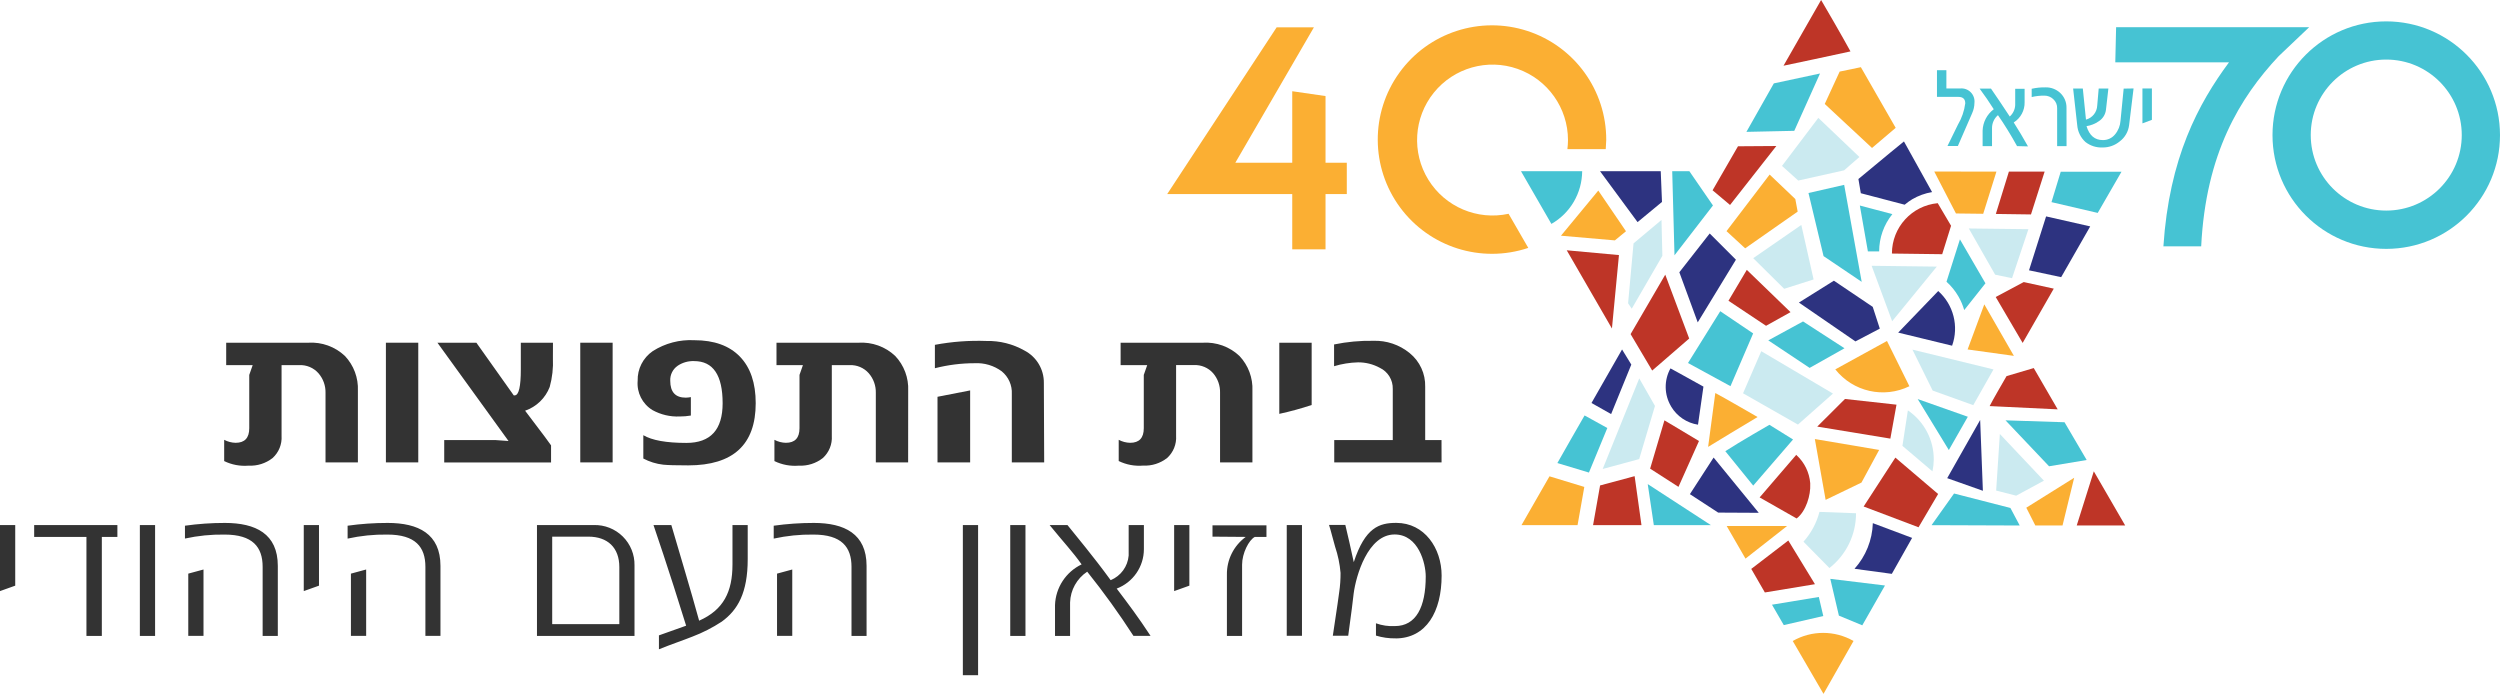
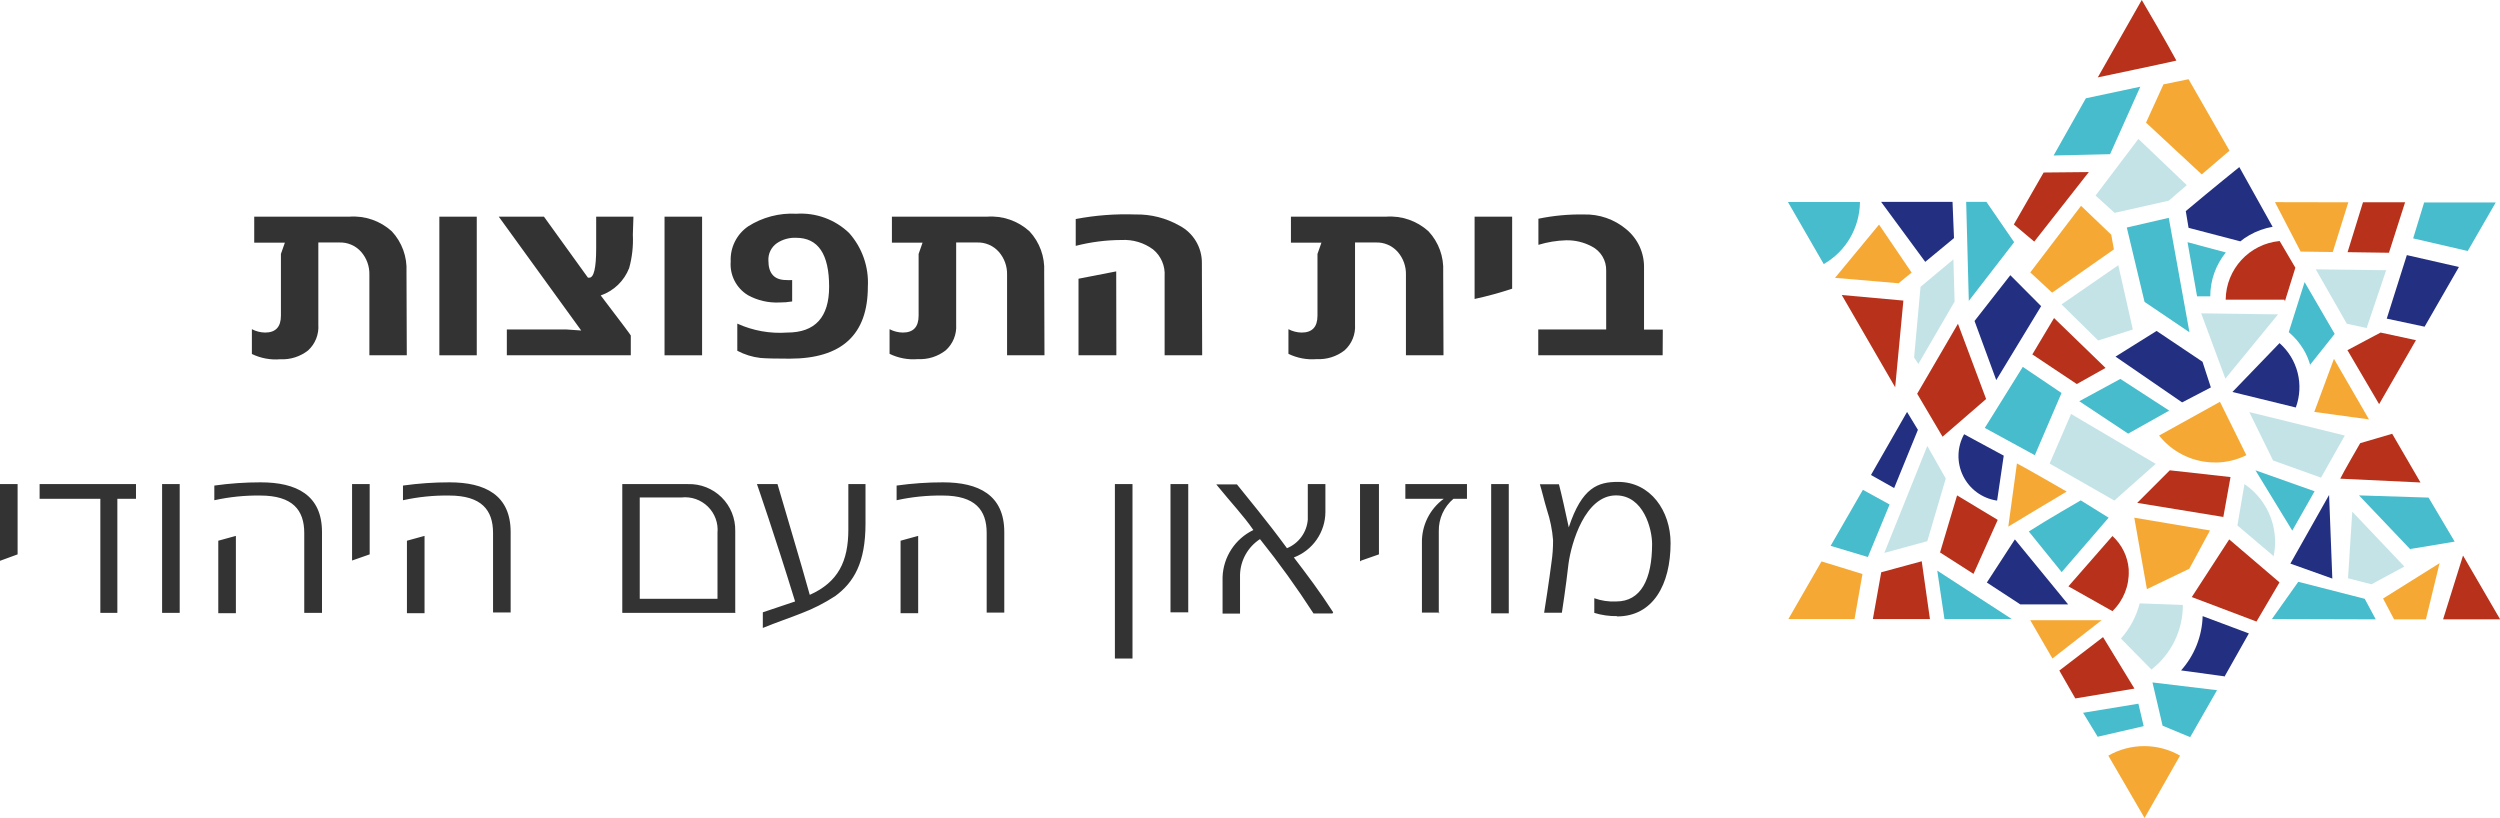
- <svg xmlns="http://www.w3.org/2000/svg" viewBox="0 0 459.57 127.56">
+ <svg xmlns="http://www.w3.org/2000/svg" viewBox="0 0 170.42 55.76">
  <g id="Layer_2" data-name="Layer 2">
-     <g id="Layer_1-2" data-name="Layer 1">
-       <path d="M438.66,38.71a13.88,13.88,0,1,1,13.88-13.88,13.88,13.88,0,0,1-13.88,13.88m0-34.78a20.91,20.91,0,1,0,20.91,20.9,20.93,20.93,0,0,0-20.91-20.9" style="fill:#46c3d3" />
-       <path d="M277.32,39.3a13.87,13.87,0,1,1,10.92-13.55,14.08,14.08,0,0,1-.11,1.67h7.05c0-.55.09-1.11.09-1.68a21,21,0,1,0-14.33,19.83Z" style="fill:#fbaf33" />
-       <path d="M329.56,117.84l5.65,9.71,5.52-9.72a11.23,11.23,0,0,0-11.17,0" style="fill:#fbaf33" />
-       <path d="M290.84,31.47H279.6l5.59,9.69a11.19,11.19,0,0,0,4.11-4.06,11.32,11.32,0,0,0,1.55-5.63" style="fill:#46c3d3" />
-       <polygon points="300.49 87.53 294.14 89.24 292.85 96.53 301.75 96.54 300.49 87.53" style="fill:#be3527" />
-       <polygon points="288.01 46.01 297.61 46.89 296.32 60.39 288.01 46.01" style="fill:#be3527" />
-       <polygon points="284.84 87.56 279.69 96.54 290 96.53 291.24 89.51 284.84 87.56" style="fill:#fbaf33" />
-       <path d="M334.77,0l-6.91,12.08s11-2.32,12.31-2.63c0,0-1.84-3.38-5.4-9.45" style="fill:#be3527" />
-       <polygon points="299.88 67.02 298.18 64.24 292.56 74.08 296.17 76.12 299.88 67.02" style="fill:#2d3380" />
-       <polygon points="372.99 49.69 376.13 39.78 384.24 41.62 378.9 50.95 372.99 49.69" style="fill:#2d3380" />
-       <polygon points="324.43 108.91 333.64 107.39 328.74 99.36 321.93 104.58 324.43 108.91" style="fill:#be3527" />
-       <path d="M320.87,102.69l7.65-6s-1.91,0-11.11,0Z" style="fill:#fbaf33" />
-       <polygon points="366.87 54.6 371.82 63.04 377.54 53.06 372.02 51.85 366.87 54.6" style="fill:#be3527" />
-       <polygon points="336.46 106.41 338.04 113.17 342.34 114.95 346.51 107.63 336.46 106.41" style="fill:#46c3d3" />
-       <polygon points="384.9 86.64 390.67 96.6 381.76 96.6 384.9 86.64" style="fill:#be3527" />
-       <polygon points="334.57 13.51 326.08 15.33 321.04 24.24 329.84 24.05 334.57 13.51" style="fill:#46c3d3" />
-       <path d="M376.7,85.71l6.89-1.15-4.07-6.94-10.85-.35s3.27,3.45,8,8.44" style="fill:#46c3d3" />
-       <polygon points="344.13 27.2 348.48 23.5 342.08 12.35 338.18 13.16 335.44 19.11 344.13 27.2" style="fill:#fbaf33" />
-       <polygon points="366.89 39.33 373.35 39.42 375.86 31.55 369.29 31.55 366.89 39.33" style="fill:#be3527" />
-       <polygon points="366.95 90.18 367.63 79.78 375.73 88.36 370.63 91.12 366.95 90.18" style="fill:#cbeaf0" />
-       <polygon points="322.28 61.29 316.23 57.21 310.3 66.73 318.11 70.99 322.28 61.29" style="fill:#46c3d3" />
-       <path d="M322.29,89.27l7.32-8.48-4.34-2.7s-5.45,3.13-8.11,4.85Z" style="fill:#46c3d3" />
-       <path d="M314,82.15s8-4.87,9.09-5.49c0,0-6.67-3.86-7.77-4.41Z" style="fill:#fbaf33" />
-       <polygon points="306.12 50.49 310.52 62.23 303.72 68.12 299.75 61.42 306.12 50.49" style="fill:#be3527" />
-       <polygon points="322.29 47.46 327.98 53.09 333.39 51.37 331.13 41.35 322.29 47.46" style="fill:#cbeaf0" />
-       <polygon points="342.23 51.81 339.01 33.98 332.45 35.48 335.22 47.08 342.23 51.81" style="fill:#46c3d3" />
-       <polygon points="356.04 49.01 344.06 48.86 347.83 59.05 356.04 49.01" style="fill:#cbeaf0" />
-       <polygon points="364.51 90.22 357.95 87.9 364.01 77.2 364.51 90.22" style="fill:#2d3380" />
-       <polygon points="364.77 55.95 370.21 65.42 361.7 64.24 364.77 55.95" style="fill:#fbaf33" />
-       <polygon points="366.46 67.91 351.56 64.27 355.28 71.8 362.74 74.48 366.46 67.91" style="fill:#cbeaf0" />
-       <polygon points="312.09 59.26 319.11 47.74 314.29 42.92 308.71 50.05 312.09 59.26" style="fill:#2d3380" />
-       <polygon points="307.4 31.47 310.55 31.47 314.89 37.77 307.82 46.93 307.4 31.47" style="fill:#46c3d3" />
-       <polygon points="314.52 96.54 304.02 96.54 302.9 88.99 314.52 96.54" style="fill:#46c3d3" />
-       <polygon points="314.82 34.98 318.03 37.68 326.54 26.84 319.49 26.89 314.82 34.98" style="fill:#be3527" />
-       <polygon points="305.97 77.27 303.34 86.15 308.55 89.5 312.32 81.07 305.97 77.27" style="fill:#be3527" />
-       <path d="M301.33,84.39s2.9-9.71,2.9-9.77l-2.89-5.06-6.72,16.65Z" style="fill:#cbeaf0" />
-       <path d="M327.91,114.91l7.26-1.67c-.41-1.72-.82-3.5-.82-3.5l-8.61,1.42Z" style="fill:#46c3d3" />
-       <path d="M341.19,94.35l-6.72-.25a13.26,13.26,0,0,1-2.94,5.48l4.77,4.84a12.75,12.75,0,0,0,4.89-10.07" style="fill:#cbeaf0" />
-       <path d="M374.15,96.6h5l2.14-8.77-8.8,5.5Z" style="fill:#fbaf33" />
-       <path d="M378.26,75.25l-4.4-7.59-5,1.48s-2.72,4.68-3.11,5.51Z" style="fill:#be3527" />
-       <polygon points="371.28 96.6 369.57 93.38 359.21 90.72 355.07 96.54 371.28 96.6" style="fill:#46c3d3" />
-       <polygon points="356.28 90.81 348.42 84.12 342.59 93.11 352.68 96.93 356.28 90.81" style="fill:#be3527" />
-       <path d="M335.6,91.89l6.59-3.18,3.25-6s-11.82-2-11.82-2Z" style="fill:#fbaf33" />
-       <path d="M330.21,83.6l-6.74,7.84,6.8,3.87C332,94,332.88,91,332.77,89c0-.07,0-.13,0-.19a7.86,7.86,0,0,0-2.55-5.17" style="fill:#be3527" />
-       <path d="M292.09,86.87l3.38-8.19-4.18-2.31s-5,8.7-5,8.75Z" style="fill:#46c3d3" />
-       <path d="M340.92,104.56l6.85.93c.15-.24,3.66-6.48,3.73-6.61l-7.22-2.71a13.16,13.16,0,0,1-3.36,8.38" style="fill:#2d3380" />
-       <polygon points="315.01 84.11 323.31 94.27 315.85 94.23 310.65 90.84 315.01 84.11" style="fill:#2d3380" />
-       <path d="M307.21,74.75a7,7,0,0,0,4.93,3.32l1-7-4.47-2.48-1.59-.87a7,7,0,0,0,.12,7" style="fill:#2d3380" />
-       <polygon points="366.76 50.49 369.87 51.14 372.88 42.13 361.92 42 366.76 50.49" style="fill:#cbeaf0" />
-       <polygon points="341.08 62.76 345.56 60.41 344.26 56.41 337.12 51.6 330.69 55.62 341.08 62.76" style="fill:#2d3380" />
-       <polygon points="325.06 62.57 332.66 67.63 339.07 64.02 331.45 59.09 325.06 62.57" style="fill:#46c3d3" />
-       <path d="M337.38,67.9A11.13,11.13,0,0,0,351,71l-4.12-8.32Z" style="fill:#fbaf33" />
-       <polygon points="339 31.31 330.57 33.19 327.58 30.5 334.26 21.67 341.81 28.86 339 31.31" style="fill:#cbeaf0" />
-       <path d="M348.94,61.14l7.36-7.64a9.27,9.27,0,0,1,2.55,10.05Z" style="fill:#2d3380" />
-       <path d="M360,54.47A11.16,11.16,0,0,1,361.08,57l3.9-4.92L360.29,44l-2.47,7.79A10.89,10.89,0,0,1,360,54.47" style="fill:#46c3d3" />
-       <path d="M347.89,39.37l-6-1.59,1.48,8.43h2.07a10.93,10.93,0,0,1,2.42-6.84" style="fill:#46c3d3" />
-       <polygon points="389.99 31.57 385.62 39.14 377.12 37.16 378.82 31.57 389.99 31.57" style="fill:#46c3d3" />
-       <polygon points="329.15 57.38 324.65 59.89 317.74 55.29 321.11 49.61 329.15 57.38" style="fill:#be3527" />
-       <polygon points="325.31 32.09 317.38 42.49 320.81 45.65 330.46 38.9 330.03 36.59 325.31 32.09" style="fill:#fbaf33" />
-       <polygon points="361.74 76.61 358.25 82.73 352.53 73.36 361.74 76.61" style="fill:#46c3d3" />
-       <path d="M355.24,86.65a11.28,11.28,0,0,0,.24-2.15,10.86,10.86,0,0,0-4.76-9.06l-1,6.52Z" style="fill:#cbeaf0" />
-       <polyline points="323.77 64.56 320.42 72.3 330.51 78.05 336.95 72.35" style="fill:#cbeaf0" />
-       <polygon points="305.52 37.12 305.29 31.47 294.13 31.47 301.03 40.83 305.52 37.12" style="fill:#2d3380" />
-       <polygon points="286.95 43.33 296.86 44.19 298.9 42.51 293.81 35.03 286.95 43.33" style="fill:#fbaf33" />
-       <polygon points="299.96 56.75 305.59 47.03 305.43 40.43 300.29 44.74 299.29 55.75 299.96 56.75" style="fill:#cbeaf0" />
-       <polygon points="347.5 80.63 348.63 74.39 339.16 73.34 334.06 78.42 347.5 80.63" style="fill:#be3527" />
-       <polygon points="355.57 31.53 359.56 39.24 364.57 39.3 367 31.55 355.57 31.53" style="fill:#fbaf33" />
-       <path d="M347.79,46.61l9.24.12,1.63-5.23-2.45-4.15a9.28,9.28,0,0,0-8.42,9.24Z" style="fill:#be3527" />
-       <path d="M341.63,32.92l.44,2.6,8.06,2.11a11.13,11.13,0,0,1,1.39-1,10.76,10.76,0,0,1,3.65-1.32L350,26s-4.05,3.29-8.34,6.88" style="fill:#2d3380" />
-       <path d="M359.91,26.84H358l1.91-3.9A10.38,10.38,0,0,0,361.27,19c0-.79-.42-1.19-1.27-1.19h-3.93V12.91h1.73v3.35h2.56a2.4,2.4,0,0,1,2.6,2.64,4.77,4.77,0,0,1-.42,1.9Z" style="fill:#46c3d3" />
-       <path d="M370.79,26.86c-1.15-2.08-2.33-4-3.51-5.69a3.11,3.11,0,0,0-1.09,2.38v3.31h-1.73V24a5.13,5.13,0,0,1,2.05-3.92c-.78-1.23-1.64-2.5-2.6-3.79H366c.94,1.35,2.09,3.07,3.45,5.13a3,3,0,0,0,1-2.1v-3h1.73l0,2.46a4.27,4.27,0,0,1-2,3.73c.89,1.39,1.76,2.87,2.62,4.4Z" style="fill:#46c3d3" />
-       <path d="M379.89,26.86h-1.73V19.91a2.15,2.15,0,0,0-.71-1.68,2.32,2.32,0,0,0-1.64-.65,9.72,9.72,0,0,0-2.33.26V16.32a10.47,10.47,0,0,1,2.53-.26,3.83,3.83,0,0,1,2.69,1,3.66,3.66,0,0,1,1.18,2.81Z" style="fill:#46c3d3" />
-       <path d="M392.21,16.26,391.39,23a4.39,4.39,0,0,1-1.73,3,4.84,4.84,0,0,1-3.13,1.11,4.76,4.76,0,0,1-3.16-1A4.68,4.68,0,0,1,381.85,23l-.75-6.72h1.78c.18,1.88.38,3.79.58,5.71a2.8,2.8,0,0,0,2.07-2.6l.27-3.11h1.78l-.45,3.94a2.9,2.9,0,0,1-1.33,2.08,5.39,5.39,0,0,1-2.24.89c.53,1.72,1.51,2.56,3,2.56a2.82,2.82,0,0,0,2.25-1.05,4.37,4.37,0,0,0,1-2.52l.58-5.89Z" style="fill:#46c3d3" />
-       <polygon points="395.58 22.03 393.84 22.68 393.84 16.26 395.58 16.26 395.58 22.03" style="fill:#46c3d3" />
-       <polygon points="243.67 35.68 243.67 45.83 237.55 45.83 237.55 35.68 214.56 35.68 234.68 5.03 241.53 5.03 227.09 29.91 237.55 29.91 237.55 16.77 243.67 17.66 243.67 29.91 247.58 29.91 247.58 35.68 243.67 35.68" style="fill:#fbaf33" />
-       <path d="M397.71,45.28h6.93c.85-17.08,7.11-27.33,14.23-34.94L424.49,5H389l-.15,6.46h20.9c-5.61,7.57-11,17.55-12.06,33.87" style="fill:#46c3d3" />
-       <path d="M179.77,124.12H177V96.52h2.8v27.61m-58.67-4.78v-2.55l5-1.78c-3.16-10.25-6-18.5-6-18.5h3.28c1.22,4.2,3.66,12.26,5.11,17.58,4.5-2,6.13-5.32,6.13-10.35V96.52h2.8v6.26c0,6.21-1.83,9.36-4.78,11.5a28,28,0,0,1-5.39,2.75c-1.86.74-3.92,1.42-6.13,2.32m135.4-2a11.66,11.66,0,0,1-3.61-.51v-2.26a8.86,8.86,0,0,0,3.48.51c3.89,0,5.67-3.49,5.67-9.13,0-2.39-1.32-7.71-5.72-7.71-4.91,0-7.1,7.56-7.53,10.86,0,.2-.54,4.48-1,7.76h-2.83c.74-4.76,1.17-8,1.17-8a23.21,23.21,0,0,0,.25-3.56,20.51,20.51,0,0,0-1-4.81c-.43-1.45-.76-2.93-1.12-4h3c.43,1.71,1,4.33,1.55,6.84,2.09-6.39,4.7-7.22,7.81-7.22,5.19,0,8.34,4.65,8.34,9.69,0,6.61-2.8,11.55-8.5,11.55m-17.17-.48h-2.8V96.52h2.8v20.38m-11,0h-2.8V105.65A8.44,8.44,0,0,1,229,98.7l-6.11-.05V96.57h9.92V98.7h-2.14c-1.09.56-2.34,3-2.34,5.11v13.08m-16.87,0h-3.1a141.87,141.87,0,0,0-8.5-11.8,7.05,7.05,0,0,0-3.15,5.65v6.16h-2.77v-5.67a8.63,8.63,0,0,1,4.89-7.48c-1.6-2.27-3.38-4.15-5.88-7.23h3.28c1.63,2.06,4.66,5.62,7.94,10.13a5.36,5.36,0,0,0,3.31-4.53v-5.6h2.8v4.43a7.76,7.76,0,0,1-5,7.25c2.16,2.85,4,5.29,6.23,8.7m-23,0h-2.8V96.52h2.8v20.38m-29.18,0h-2.8V104.2c0-3.64-1.81-5.93-7-5.93a32,32,0,0,0-7.3.74V96.64a52.75,52.75,0,0,1,7.38-.51c5.62,0,9.69,2,9.69,7.89v12.87m-13.66,0h-2.8V105.45l2.8-.76v12.21m-29,0H98.71V96.52h10.43a7.28,7.28,0,0,1,7.5,7.43v12.95M101.51,98.65v16.08h12.34V104.25c0-3.59-2.16-5.6-5.7-5.6h-6.64M81,116.89h-2.8V104.2c0-3.64-1.81-5.93-7-5.93a31.87,31.87,0,0,0-7.3.74V96.64a52.46,52.46,0,0,1,7.38-.51c5.62,0,9.69,2,9.69,7.89v12.87m-13.66,0h-2.8V105.45l2.8-.76v12.21m-16.23,0h-2.8V104.2c0-3.64-1.83-5.93-7-5.93A31.8,31.8,0,0,0,34,99V96.64a52.1,52.1,0,0,1,7.35-.51c5.65,0,9.72,2,9.72,7.89v12.87m-13.66,0h-2.8V105.45l2.8-.76v12.21m-8.9,0h-2.8V96.52h2.8v20.38m-9.82,0h-2.8V98.7H6.28V96.52H21.58V98.7H18.72v18.19m197.12-8.27V96.52h2.8v11.14l-2.8,1m-160,0V96.52h2.8v11.14l-2.8,1M0,108.63V96.52H2.8v11.14l-2.8,1" style="fill:#333" />
-       <path d="M65.79,85H59.84V72.23a5.31,5.31,0,0,0-1.3-3.62A4.43,4.43,0,0,0,55,67.12H51.76v13a5.06,5.06,0,0,1-1.65,4.08,6.61,6.61,0,0,1-4.42,1.4,8.59,8.59,0,0,1-4.48-.84V80.85a4.68,4.68,0,0,0,2.1.55q2.51,0,2.51-2.68v-9.8l.63-1.8H41.58V63H56.66a9,9,0,0,1,6.74,2.43,8.75,8.75,0,0,1,2.39,6.41Z" style="fill:#333" />
-       <path d="M76.89,85H70.94V63h5.95Z" style="fill:#333" />
-       <path d="M101.64,65.86a16.8,16.8,0,0,1-.59,5.28,7.45,7.45,0,0,1-4.52,4.36q4.77,6.28,4.77,6.37l0,3.14H81.66V80.9h9.47l2.35.17L80.41,63h7.16q2.3,3.27,6.87,9.68a.71.71,0,0,0,.21,0q1.09-.09,1.09-4.73V63h5.91Z" style="fill:#333" />
-       <path d="M112.62,85h-5.95V63h5.95Z" style="fill:#333" />
-       <path d="M138.92,74.11q0,11.43-12.4,11.44-3.39,0-4.61-.13a10.28,10.28,0,0,1-3.65-1.13V80q2.39,1.42,7.92,1.42,6.66,0,6.66-7.29,0-7.75-5.24-7.75a5.08,5.08,0,0,0-3,.84A3.17,3.17,0,0,0,123.21,70q0,3.1,2.85,3.1A5.53,5.53,0,0,0,127,73v3.39a12,12,0,0,1-2.05.17,9.47,9.47,0,0,1-5-1.17A5.73,5.73,0,0,1,117.22,70,6.4,6.4,0,0,1,120,64.54a12.93,12.93,0,0,1,7.64-2q5.44,0,8.36,3T138.92,74.11Z" style="fill:#333" />
-       <path d="M166.94,85H161V72.23a5.31,5.31,0,0,0-1.3-3.62,4.43,4.43,0,0,0-3.52-1.49h-3.27v13a5.06,5.06,0,0,1-1.65,4.08,6.61,6.61,0,0,1-4.42,1.4,8.59,8.59,0,0,1-4.48-.84V80.85a4.68,4.68,0,0,0,2.1.55q2.51,0,2.51-2.68v-9.8l.63-1.8h-4.86V63h15.08a9,9,0,0,1,6.74,2.43,8.75,8.75,0,0,1,2.39,6.41Z" style="fill:#333" />
-       <path d="M191.95,85H186V72.43a5.06,5.06,0,0,0-1.85-4.17,7.71,7.71,0,0,0-5-1.49,29.55,29.55,0,0,0-7.29.92V63.39a42.75,42.75,0,0,1,9.47-.71,13.58,13.58,0,0,1,7,1.76,6.62,6.62,0,0,1,3.56,5.95Zm-13.61,0h-6V72.94q2-.38,6-1.17Z" style="fill:#333" />
-       <path d="M230.23,85h-5.95V72.23A5.31,5.31,0,0,0,223,68.6a4.43,4.43,0,0,0-3.52-1.49H216.2v13a5.06,5.06,0,0,1-1.65,4.08,6.61,6.61,0,0,1-4.42,1.4,8.59,8.59,0,0,1-4.48-.84V80.85a4.68,4.68,0,0,0,2.1.55q2.51,0,2.51-2.68v-9.8l.63-1.8H206V63H221.1a9,9,0,0,1,6.74,2.43,8.75,8.75,0,0,1,2.39,6.41Z" style="fill:#333" />
-       <path d="M241.12,74.45a58.2,58.2,0,0,1-5.95,1.63V63h5.95Z" style="fill:#333" />
-       <path d="M265,85H245.27l0-4.1h10.76V71.51a4.18,4.18,0,0,0-2.39-3.9,8.23,8.23,0,0,0-4-1,16.75,16.75,0,0,0-4.4.71v-4a32.86,32.86,0,0,1,7.2-.67,10,10,0,0,1,6.7,2.26,7.71,7.71,0,0,1,2.85,6.2V80.9h3Z" style="fill:#333" />
+     <g id="Open">
+       <path d="M146.19,55.76l-2.47-4.25a4.93,4.93,0,0,1,4.89,0l-2.42,4.25" style="fill:#f5a934" />
+       <path d="M124.32,18l-2.44-4.23h4.91a5,5,0,0,1-.68,2.46A4.87,4.87,0,0,1,124.32,18" style="fill:#46bccc" />
+       <polyline points="131.56 42.2 127.67 42.2 128.24 39.01 131 38.26 131.56 42.2" style="fill:#b8311a" />
+       <polyline points="129.19 26.4 125.55 20.11 129.75 20.49 129.19 26.4" style="fill:#b8311a" />
+       <polyline points="121.91 42.2 124.17 38.27 126.96 39.13 126.42 42.2 121.91 42.2" style="fill:#f5a934" />
+       <path d="M143,5.28,146,0c1.56,2.65,2.36,4.13,2.36,4.13-.57.14-5.38,1.15-5.38,1.15" style="fill:#b8311a" />
+       <polyline points="129.12 33.27 127.54 32.38 130 28.08 130.74 29.3 129.12 33.27" style="fill:#232f80" />
+       <polyline points="165.28 22.27 162.7 21.72 164.07 17.39 167.62 18.2 165.28 22.27" style="fill:#232f80" />
+       <polyline points="141.47 47.61 140.38 45.71 143.36 43.43 145.5 46.94 141.47 47.61" style="fill:#b8311a" />
+       <path d="M139.91,44.89l-1.51-2.61h4.86l-3.35,2.61" style="fill:#f5a934" />
+       <polyline points="162.18 27.55 160.02 23.87 162.28 22.67 164.69 23.19 162.18 27.55" style="fill:#b8311a" />
+       <polyline points="149.3 50.25 147.42 49.47 146.73 46.52 151.13 47.05 149.3 50.25" style="fill:#46bccc" />
+       <polyline points="170.43 42.22 166.54 42.22 167.9 37.87 170.43 42.22" style="fill:#b8311a" />
+       <polyline points="139.99 10.6 142.19 6.7 145.9 5.91 143.84 10.51 139.99 10.6" style="fill:#46bccc" />
+       <path d="M164.32,37.46l-3.51-3.69,4.74.15,1.78,3-3,.5" style="fill:#46bccc" />
+       <polyline points="150.09 11.89 146.29 8.36 147.48 5.75 149.19 5.4 151.98 10.27 150.09 11.89" style="fill:#f5a934" />
+       <polyline points="162.85 17.23 160.03 17.19 161.08 13.79 163.95 13.79 162.85 17.23" style="fill:#b8311a" />
+       <polyline points="161.66 39.83 160.06 39.42 160.35 34.88 163.9 38.62 161.66 39.83" style="fill:#c4e3e7" />
+       <polyline points="138.71 31.03 135.3 29.17 137.89 25.01 140.53 26.79 138.71 31.03" style="fill:#46bccc" />
+       <path d="M140.54,39l-2.24-2.77c1.16-.75,3.54-2.12,3.54-2.12l1.9,1.18L140.54,39" style="fill:#46bccc" />
+       <path d="M136.9,35.91l.59-4.32c.48.24,3.39,1.92,3.39,1.92-.47.27-4,2.4-4,2.4" style="fill:#f5a934" />
+       <polyline points="132.42 29.77 130.69 26.84 133.47 22.07 135.39 27.2 132.42 29.77" style="fill:#b8311a" />
+       <polyline points="143.03 23.21 140.53 20.75 144.4 18.08 145.39 22.46 143.03 23.21" style="fill:#c4e3e7" />
+       <polyline points="149.25 22.65 146.19 20.58 144.98 15.51 147.84 14.85 149.25 22.65" style="fill:#46bccc" />
+       <polyline points="151.7 25.81 150.05 21.36 155.29 21.43 151.7 25.81" style="fill:#c4e3e7" />
+       <polyline points="158.99 39.44 156.13 38.42 158.77 33.74 158.99 39.44" style="fill:#232f80" />
+       <polyline points="161.49 28.59 157.76 28.08 159.1 24.46 161.49 28.59" style="fill:#f5a934" />
+       <polyline points="158.22 32.56 154.95 31.39 153.33 28.09 159.84 29.69 158.22 32.56" style="fill:#c4e3e7" />
+       <polyline points="136.08 25.91 134.6 21.88 137.04 18.76 139.14 20.87 136.08 25.91" style="fill:#232f80" />
+       <polyline points="134.21 20.51 134.03 13.76 135.41 13.76 137.3 16.51 134.21 20.51" style="fill:#46bccc" />
+       <polyline points="137.14 42.2 132.55 42.2 132.06 38.9 137.14 42.2" style="fill:#46bccc" />
+       <polyline points="138.67 16.47 137.28 15.3 139.31 11.76 142.39 11.73 138.67 16.47" style="fill:#b8311a" />
+       <polyline points="134.53 39.12 132.25 37.66 133.41 33.77 136.18 35.44 134.53 39.12" style="fill:#b8311a" />
+       <polyline points="128.45 37.69 131.38 30.4 132.64 32.62 131.38 36.89 128.45 37.69" style="fill:#c4e3e7" />
+       <path d="M143,50.23l-1-1.64,3.77-.62s.18.78.36,1.53l-3.17.73" style="fill:#46bccc" />
+       <path d="M146.66,45.64l-2.08-2.11a5.81,5.81,0,0,0,1.28-2.4l2.94.11a5.55,5.55,0,0,1-2.14,4.4" style="fill:#c4e3e7" />
+       <polyline points="165.37 42.22 163.2 42.22 162.45 40.8 166.3 38.39 165.37 42.22" style="fill:#f5a934" />
+       <path d="M165,32.89l-5.47-.26c.17-.37,1.36-2.42,1.36-2.42l2.18-.64L165,32.89" style="fill:#b8311a" />
+       <polyline points="161.95 42.22 154.87 42.2 156.67 39.66 161.2 40.82 161.95 42.22" style="fill:#46bccc" />
+       <polyline points="153.82 42.37 149.41 40.7 151.96 36.77 155.39 39.7 153.82 42.37" style="fill:#b8311a" />
+       <polyline points="146.35 40.16 145.49 35.29 150.65 36.16 149.24 38.77 146.35 40.16" style="fill:#f5a934" />
+       <path d="M144,41.66l-3-1.69L144,36.54a3.42,3.42,0,0,1,1.11,2.26v.08A3.64,3.64,0,0,1,144,41.66" style="fill:#b8311a" />
+       <polyline points="127.33 37.97 124.79 37.21 126.99 33.39 128.81 34.39 127.33 37.97" style="fill:#46bccc" />
+       <path d="M151.68,46.11l-3-.41A5.79,5.79,0,0,0,150.15,42l3.15,1.18-1.63,2.89" style="fill:#232f80" />
+       <polyline points="140.98 41.2 137.72 41.2 135.44 39.71 137.35 36.77 140.98 41.2" style="fill:#232f80" />
+       <path d="M136.1,34.12a3.07,3.07,0,0,1-2.21-4.52l.7.38,2,1.08-.45,3.06" style="fill:#232f80" />
+       <polyline points="161.33 22.36 159.98 22.07 157.86 18.36 162.66 18.42 161.33 22.36" style="fill:#c4e3e7" />
+       <polyline points="148.75 27.43 144.21 24.31 147.01 22.56 150.14 24.66 150.71 26.41 148.75 27.43" style="fill:#232f80" />
+       <polyline points="145.07 29.56 141.74 27.35 144.54 25.83 147.87 27.99 145.07 29.56" style="fill:#46bccc" />
+       <path d="M151,31.52h-.26a4.87,4.87,0,0,1-3.56-1.83l4.15-2.3,1.8,3.64a4.83,4.83,0,0,1-2.13.5" style="fill:#f5a934" />
+       <polyline points="144.15 14.51 142.85 13.33 145.77 9.47 149.07 12.62 147.84 13.68 144.15 14.51" style="fill:#c4e3e7" />
+       <path d="M156.51,27.78l-4.33-1.06,3.21-3.33a4,4,0,0,1,1.11,4.39" style="fill:#232f80" />
+       <path d="M157.49,24.91a4.33,4.33,0,0,0-.47-1.1,4.82,4.82,0,0,0-1-1.17l1.08-3.41,2.05,3.53-1.71,2.15" style="fill:#46bccc" />
+       <path d="M150.67,20.2h-.9l-.65-3.69,2.61.7a4.73,4.73,0,0,0-1.06,3" style="fill:#46bccc" />
+       <polyline points="168.22 17.11 164.5 16.25 165.25 13.8 170.13 13.8 168.22 17.11" style="fill:#46bccc" />
+       <polyline points="141.57 26.18 138.54 24.16 140.02 21.68 143.53 25.08 141.57 26.18" style="fill:#b8311a" />
+       <polyline points="139.89 19.95 138.4 18.57 141.86 14.03 143.92 16 144.1 17 139.89 19.95" style="fill:#f5a934" />
+       <polyline points="156.26 36.17 153.75 32.06 157.78 33.49 156.26 36.17" style="fill:#46bccc" />
+       <path d="M154.94,37.87l-2.42-2.05L153,33a4.76,4.76,0,0,1,2.09,4,4.7,4.7,0,0,1-.11.94" style="fill:#c4e3e7" />
+       <polyline points="144.13 34.12 139.72 31.6 141.18 28.22 146.95 31.62 144.13 34.12" style="fill:#c4e3e7" />
+       <polyline points="131.24 17.85 128.23 13.76 133.1 13.76 133.2 16.23 131.24 17.85" style="fill:#232f80" />
+       <polyline points="129.42 19.31 125.09 18.94 128.09 15.31 130.31 18.58 129.42 19.31" style="fill:#f5a934" />
+       <polyline points="130.77 24.81 130.48 24.37 130.92 19.55 133.16 17.68 133.24 20.56 130.77 24.81" style="fill:#c4e3e7" />
+       <polyline points="151.56 35.24 145.69 34.28 147.91 32.06 152.05 32.52 151.56 35.24" style="fill:#b8311a" />
+       <polyline points="159.02 17.18 156.83 17.15 155.08 13.78 160.08 13.79 159.02 17.18" style="fill:#f5a934" />
+       <path d="M155.72,20.43l-4,0h0a4.06,4.06,0,0,1,3.68-4l1.07,1.82-.71,2.28" style="fill:#b8311a" />
+       <path d="M152.71,16.45l-3.52-.92L149,14.39c1.87-1.57,3.65-3,3.65-3l2.27,4.07a4.81,4.81,0,0,0-1.6.58,4.17,4.17,0,0,0-.61.42" style="fill:#232f80" />
+       <path d="M77.25,44.89H76V33h1.2V44.89M52,42.83V41.74L54.2,41C52.84,36.57,51.6,33,51.6,33H53c.52,1.8,1.57,5.27,2.2,7.55,1.93-.86,2.63-2.28,2.63-4.45V33H59v2.69c0,2.67-.79,4-2.06,4.94a12,12,0,0,1-2.32,1.18c-.8.32-1.68.61-2.63,1M110.23,42a5,5,0,0,1-1.55-.22v-1a3.81,3.81,0,0,0,1.5.22c1.67,0,2.44-1.5,2.44-3.92,0-1-.57-3.31-2.46-3.31-2.11,0-3.05,3.25-3.24,4.67,0,.09-.23,1.92-.45,3.33h-1.21c.32-2,.5-3.42.5-3.42a10,10,0,0,0,.11-1.53,8.81,8.81,0,0,0-.42-2.07c-.19-.62-.33-1.26-.48-1.74h1.3c.19.73.44,1.86.67,2.94.9-2.74,2-3.1,3.36-3.1,2.23,0,3.58,2,3.58,4.17,0,2.84-1.2,5-3.65,5m-7.38-.21h-1.2V33h1.2v8.76m-4.72,0h-1.2V37a3.63,3.63,0,0,1,1.49-3l-2.62,0V33H100V34h-.92a2.82,2.82,0,0,0-1,2.2v5.62m-7.25,0H89.54a61,61,0,0,0-3.65-5.07,3,3,0,0,0-1.36,2.43v2.65H83.34V39.34a3.71,3.71,0,0,1,2.1-3.21c-.69-1-1.45-1.78-2.53-3.11h1.41c.7.89,2,2.42,3.41,4.35a2.3,2.3,0,0,0,1.42-1.95V33h1.2v1.9A3.33,3.33,0,0,1,88.2,38c.93,1.22,1.73,2.27,2.68,3.74m-9.89,0h-1.2V33H81v8.76m-12.54,0h-1.2V36.33c0-1.56-.78-2.55-3-2.55a13.76,13.76,0,0,0-3.14.32v-1a22.67,22.67,0,0,1,3.17-.22c2.42,0,4.17.86,4.17,3.39v5.53m-5.87,0h-1.2V36.86l1.2-.33v5.25m-12.44,0H42.42V33H46.9a3.13,3.13,0,0,1,3.22,3.19v5.56m-6.51-7.84v6.91h5.3v-4.5a2.22,2.22,0,0,0-2.45-2.41H43.62m-8.81,7.84h-1.2V36.33c0-1.56-.78-2.55-3-2.55a13.7,13.7,0,0,0-3.14.32v-1a22.54,22.54,0,0,1,3.17-.22c2.42,0,4.17.86,4.17,3.39v5.53m-5.87,0h-1.2V36.86l1.2-.33v5.25m-7,0h-1.2V36.33c0-1.56-.79-2.55-3-2.55a13.67,13.67,0,0,0-3.13.32v-1a22.39,22.39,0,0,1,3.16-.22c2.43,0,4.18.86,4.18,3.39v5.53m-5.87,0h-1.2V36.86l1.2-.33v5.25m-3.83,0h-1.2V33h1.2v8.76M8,41.78H6.84V34H2.7V33H9.27V34H8v7.82m84.71-3.55V33H94v4.79l-1.2.42M24,38.23V33h1.2v4.79l-1.2.42m-24,0V33H1.2v4.79L0,38.23" style="fill:#333" />
+       <path d="M27.73,24.22H25.18V18.73a2.28,2.28,0,0,0-.56-1.56,1.9,1.9,0,0,0-1.51-.64H21.7v5.6A2.17,2.17,0,0,1,21,23.89a2.84,2.84,0,0,1-1.9.6,3.69,3.69,0,0,1-1.93-.36V22.44a2,2,0,0,0,.9.23q1.08,0,1.08-1.15V17.31l.27-.77H17.33V14.77h6.48a3.88,3.88,0,0,1,2.9,1,3.76,3.76,0,0,1,1,2.75Z" style="fill:#333" />
+       <path d="M32.5,24.22H29.95V14.77H32.5Z" style="fill:#333" />
+       <path d="M43.14,16a7.22,7.22,0,0,1-.25,2.27,3.2,3.2,0,0,1-1.94,1.87Q43,22.83,43,22.87l0,1.35H34.55V22.46h4.07l1,.07L34,14.77h3.08l3,4.16.09,0q.47,0,.47-2V14.77h2.54Z" style="fill:#333" />
+       <path d="M47.86,24.22H45.3V14.77h2.56Z" style="fill:#333" />
+       <path d="M59.16,19.54q0,4.91-5.33,4.91-1.46,0-2-.05a4.42,4.42,0,0,1-1.57-.49V22.06a7,7,0,0,0,3.4.61q2.86,0,2.86-3.13,0-3.33-2.25-3.33a2.18,2.18,0,0,0-1.3.36,1.36,1.36,0,0,0-.59,1.19q0,1.33,1.22,1.33a2.38,2.38,0,0,0,.4,0v1.46a5.17,5.17,0,0,1-.88.07,4.07,4.07,0,0,1-2.14-.5,2.46,2.46,0,0,1-1.17-2.29A2.75,2.75,0,0,1,51,15.43a5.56,5.56,0,0,1,3.29-.86,4.74,4.74,0,0,1,3.59,1.31A5.08,5.08,0,0,1,59.16,19.54Z" style="fill:#333" />
+       <path d="M71.2,24.22H68.65V18.73a2.28,2.28,0,0,0-.56-1.56,1.9,1.9,0,0,0-1.51-.64h-1.4v5.6a2.17,2.17,0,0,1-.71,1.75,2.84,2.84,0,0,1-1.9.6,3.69,3.69,0,0,1-1.93-.36V22.44a2,2,0,0,0,.9.23q1.08,0,1.08-1.15V17.31l.27-.77H60.8V14.77h6.48a3.88,3.88,0,0,1,2.9,1,3.76,3.76,0,0,1,1,2.75Z" style="fill:#333" />
+       <path d="M81.95,24.22H79.39v-5.4A2.17,2.17,0,0,0,78.6,17a3.31,3.31,0,0,0-2.14-.64,12.7,12.7,0,0,0-3.13.4V14.93a18.37,18.37,0,0,1,4.07-.31,5.83,5.83,0,0,1,3,.76,2.85,2.85,0,0,1,1.53,2.56Zm-5.85,0H73.52V19l2.57-.5Z" style="fill:#333" />
+       <path d="M98.4,24.22H95.84V18.73a2.28,2.28,0,0,0-.56-1.56,1.9,1.9,0,0,0-1.51-.64h-1.4v5.6a2.17,2.17,0,0,1-.71,1.75,2.84,2.84,0,0,1-1.9.6,3.69,3.69,0,0,1-1.93-.36V22.44a2,2,0,0,0,.9.23q1.08,0,1.08-1.15V17.31l.27-.77H88V14.77h6.48a3.88,3.88,0,0,1,2.9,1,3.76,3.76,0,0,1,1,2.75Z" style="fill:#333" />
+       <path d="M103.08,19.68a25,25,0,0,1-2.56.7V14.77h2.56Z" style="fill:#333" />
+       <path d="M113.34,24.22h-8.48l0-1.76h4.63v-4a1.8,1.8,0,0,0-1-1.67,3.54,3.54,0,0,0-1.73-.41,7.2,7.2,0,0,0-1.89.31V14.91a14.12,14.12,0,0,1,3.1-.29,4.31,4.31,0,0,1,2.88,1,3.31,3.31,0,0,1,1.22,2.66v4.19h1.28Z" style="fill:#333" />
    </g>
  </g>
</svg>
